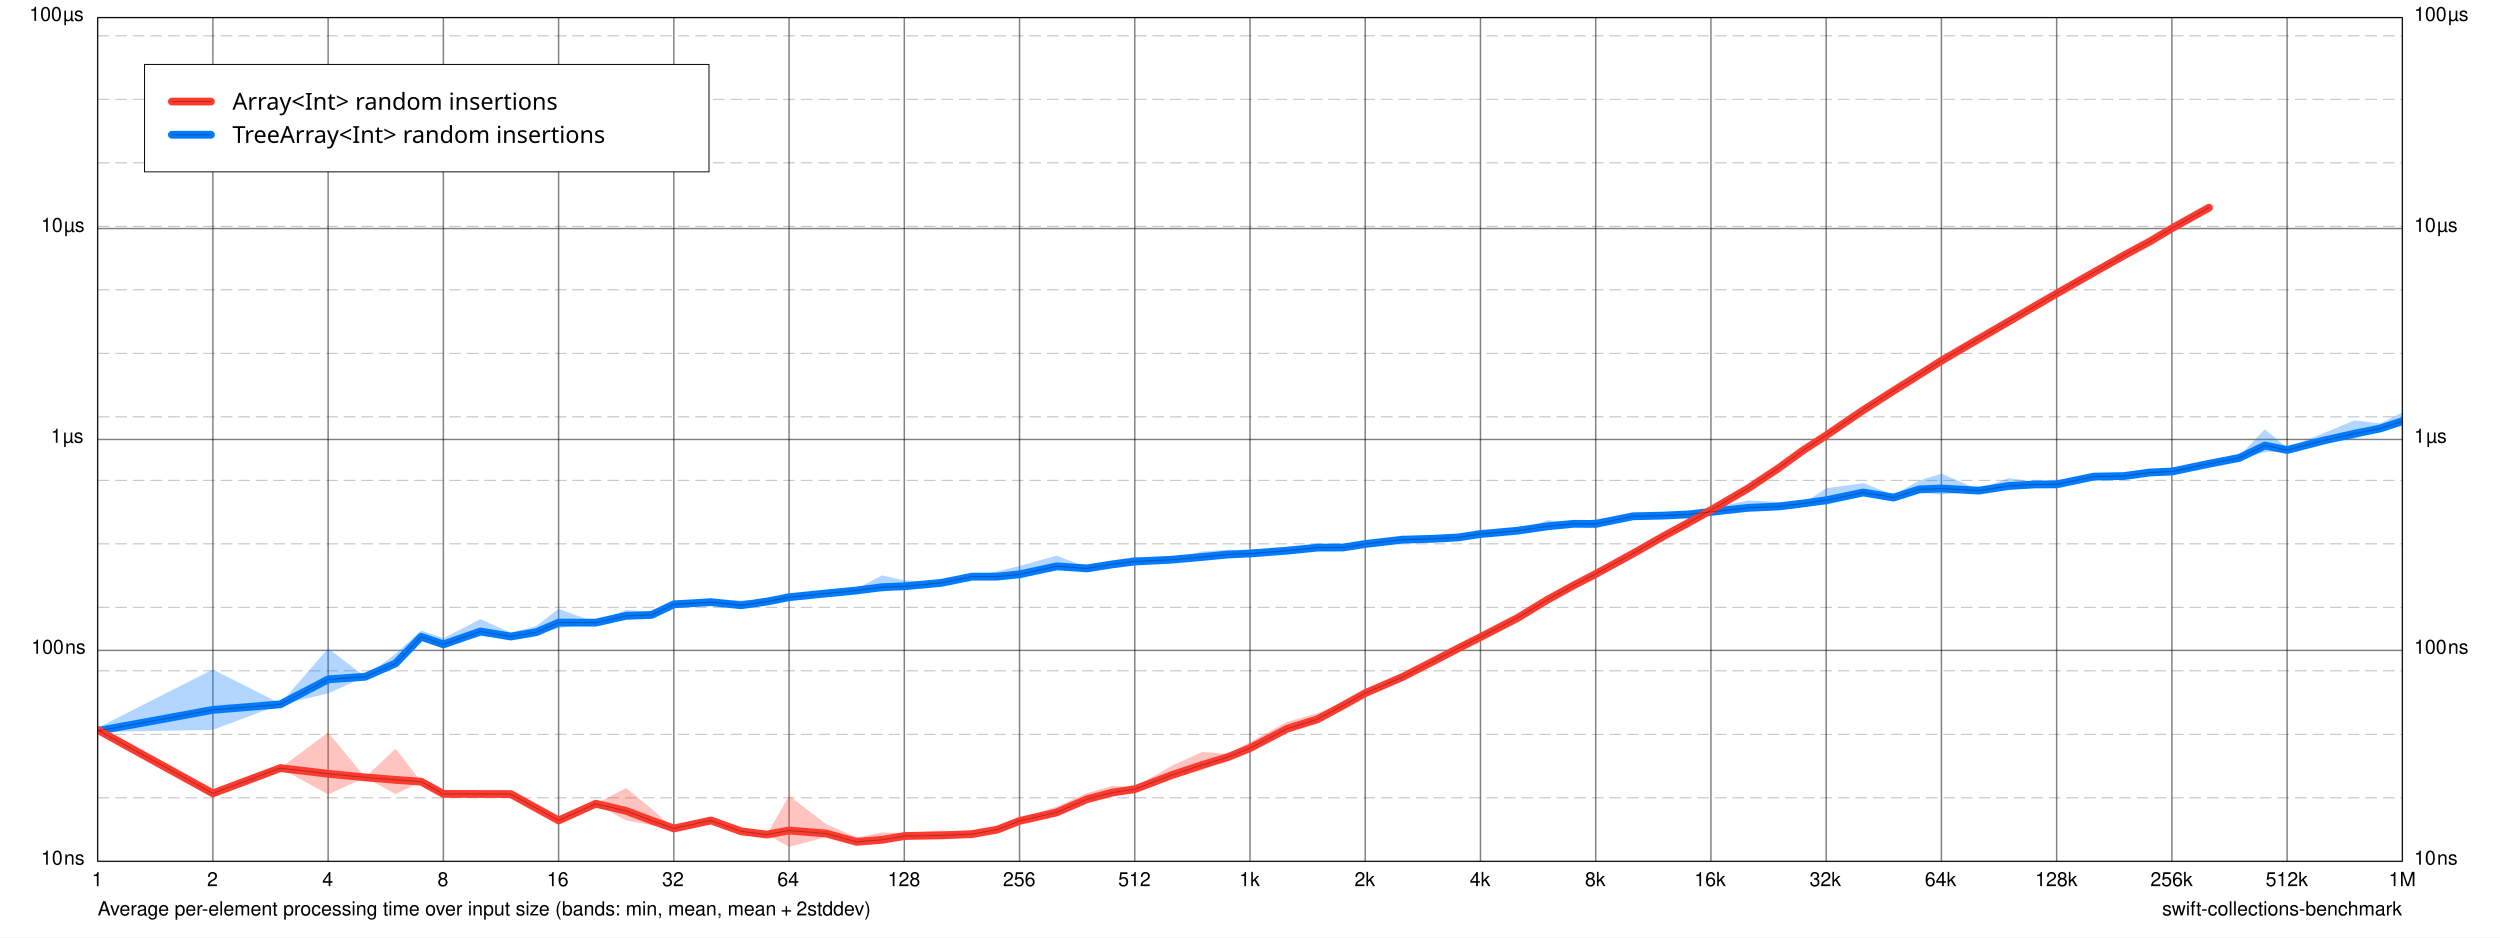
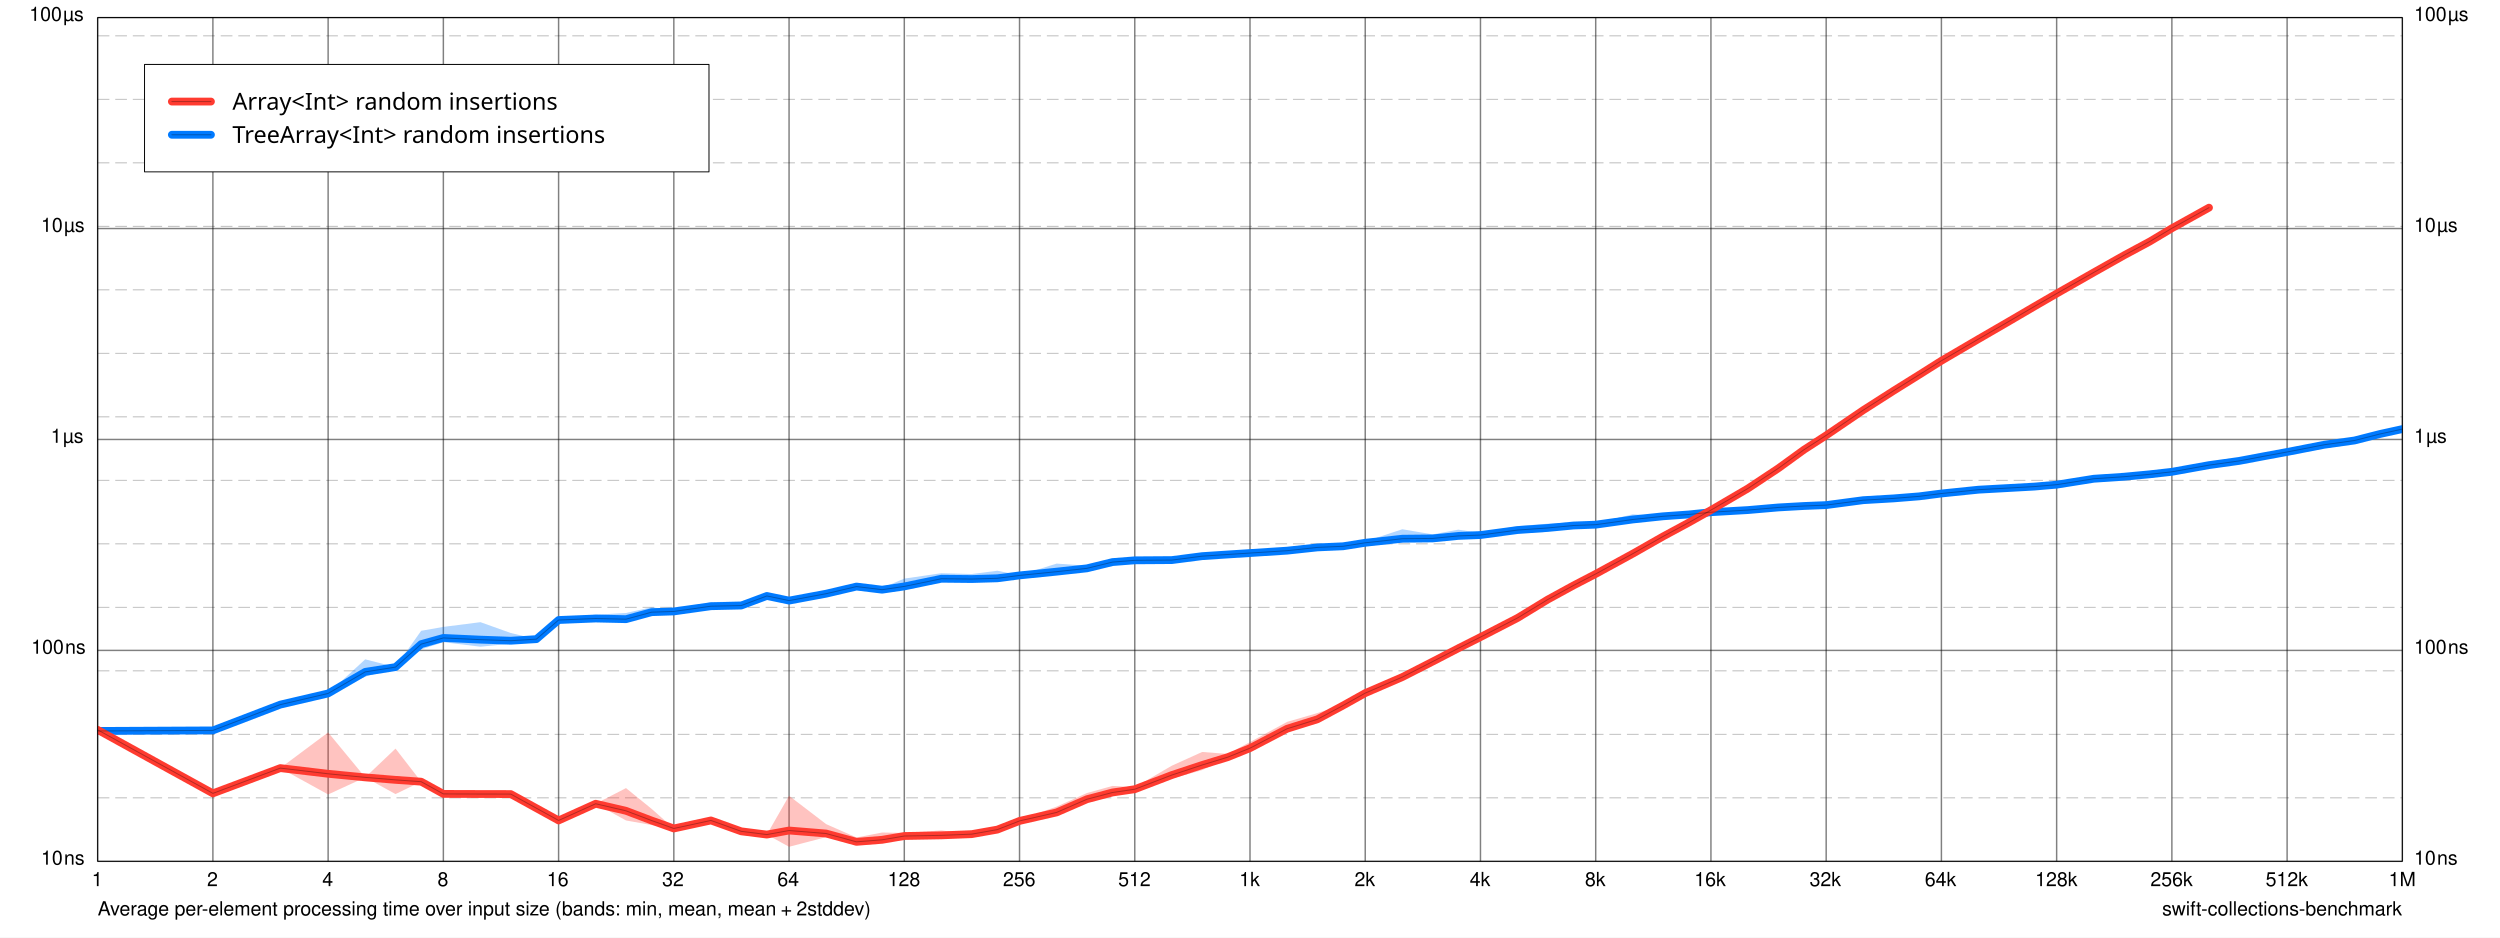
<svg xmlns="http://www.w3.org/2000/svg" xmlns:xlink="http://www.w3.org/1999/xlink" width="1280.0px" height="480.0px" viewBox="0.0 0.0 1280.0 480.0" version="1.1">
  <path d="M 0 0 L 0 480 L 1280 480 L 1280 0 z" fill="#FFFFFF" fill-opacity="1.0" stroke="none" />
  <text x="50" y="468.7" font-family="Helvetica" font-size="10" font-weight="normal" font-style="normal" fill="#000000" fill-opacity="1">Average per-element processing time over input size (bands: min, mean, mean + 2stddev)</text>
  <a xlink:href="https://github.com/apple/swift-collections-benchmark">
    <text x="1107" y="468.7" font-family="Helvetica" font-size="10" font-weight="normal" font-style="normal" fill="#000000" fill-opacity="1">swift-collections-benchmark</text>
  </a>
  <path d="M 50 9 L 50 441" fill="none" stroke-width="0.75" stroke="#000000" stroke-opacity="0.498" stroke-linecap="butt" stroke-linejoin="round" />
  <text x="47" y="453.7" font-family="Helvetica" font-size="10" font-weight="normal" font-style="normal" fill="#000000" fill-opacity="1">1</text>
  <path d="M 109 9 L 109 441" fill="none" stroke-width="0.75" stroke="#000000" stroke-opacity="0.498" stroke-linecap="butt" stroke-linejoin="round" />
  <text x="106" y="453.7" font-family="Helvetica" font-size="10" font-weight="normal" font-style="normal" fill="#000000" fill-opacity="1">2</text>
  <path d="M 168 9 L 168 441" fill="none" stroke-width="0.75" stroke="#000000" stroke-opacity="0.498" stroke-linecap="butt" stroke-linejoin="round" />
  <text x="165" y="453.7" font-family="Helvetica" font-size="10" font-weight="normal" font-style="normal" fill="#000000" fill-opacity="1">4</text>
  <path d="M 227 9 L 227 441" fill="none" stroke-width="0.75" stroke="#000000" stroke-opacity="0.498" stroke-linecap="butt" stroke-linejoin="round" />
  <text x="224" y="453.7" font-family="Helvetica" font-size="10" font-weight="normal" font-style="normal" fill="#000000" fill-opacity="1">8</text>
  <path d="M 286 9 L 286 441" fill="none" stroke-width="0.75" stroke="#000000" stroke-opacity="0.498" stroke-linecap="butt" stroke-linejoin="round" />
  <text x="280" y="453.7" font-family="Helvetica" font-size="10" font-weight="normal" font-style="normal" fill="#000000" fill-opacity="1">16</text>
  <path d="M 345 9 L 345 441" fill="none" stroke-width="0.75" stroke="#000000" stroke-opacity="0.498" stroke-linecap="butt" stroke-linejoin="round" />
  <text x="339" y="453.7" font-family="Helvetica" font-size="10" font-weight="normal" font-style="normal" fill="#000000" fill-opacity="1">32</text>
  <path d="M 404 9 L 404 441" fill="none" stroke-width="0.75" stroke="#000000" stroke-opacity="0.498" stroke-linecap="butt" stroke-linejoin="round" />
  <text x="398" y="453.7" font-family="Helvetica" font-size="10" font-weight="normal" font-style="normal" fill="#000000" fill-opacity="1">64</text>
  <path d="M 463 9 L 463 441" fill="none" stroke-width="0.75" stroke="#000000" stroke-opacity="0.498" stroke-linecap="butt" stroke-linejoin="round" />
  <text x="454.5" y="453.7" font-family="Helvetica" font-size="10" font-weight="normal" font-style="normal" fill="#000000" fill-opacity="1">128</text>
  <path d="M 522 9 L 522 441" fill="none" stroke-width="0.75" stroke="#000000" stroke-opacity="0.498" stroke-linecap="butt" stroke-linejoin="round" />
  <text x="513.5" y="453.7" font-family="Helvetica" font-size="10" font-weight="normal" font-style="normal" fill="#000000" fill-opacity="1">256</text>
  <path d="M 581 9 L 581 441" fill="none" stroke-width="0.75" stroke="#000000" stroke-opacity="0.498" stroke-linecap="butt" stroke-linejoin="round" />
  <text x="572.5" y="453.7" font-family="Helvetica" font-size="10" font-weight="normal" font-style="normal" fill="#000000" fill-opacity="1">512</text>
  <path d="M 640 9 L 640 441" fill="none" stroke-width="0.75" stroke="#000000" stroke-opacity="0.498" stroke-linecap="butt" stroke-linejoin="round" />
  <text x="634.5" y="453.7" font-family="Helvetica" font-size="10" font-weight="normal" font-style="normal" fill="#000000" fill-opacity="1">1k</text>
  <path d="M 699 9 L 699 441" fill="none" stroke-width="0.75" stroke="#000000" stroke-opacity="0.498" stroke-linecap="butt" stroke-linejoin="round" />
  <text x="693.5" y="453.7" font-family="Helvetica" font-size="10" font-weight="normal" font-style="normal" fill="#000000" fill-opacity="1">2k</text>
  <path d="M 758 9 L 758 441" fill="none" stroke-width="0.75" stroke="#000000" stroke-opacity="0.498" stroke-linecap="butt" stroke-linejoin="round" />
  <text x="752.5" y="453.7" font-family="Helvetica" font-size="10" font-weight="normal" font-style="normal" fill="#000000" fill-opacity="1">4k</text>
  <path d="M 817 9 L 817 441" fill="none" stroke-width="0.75" stroke="#000000" stroke-opacity="0.498" stroke-linecap="butt" stroke-linejoin="round" />
  <text x="811.5" y="453.7" font-family="Helvetica" font-size="10" font-weight="normal" font-style="normal" fill="#000000" fill-opacity="1">8k</text>
  <path d="M 876 9 L 876 441" fill="none" stroke-width="0.75" stroke="#000000" stroke-opacity="0.498" stroke-linecap="butt" stroke-linejoin="round" />
  <text x="867.5" y="453.7" font-family="Helvetica" font-size="10" font-weight="normal" font-style="normal" fill="#000000" fill-opacity="1">16k</text>
  <path d="M 935 9 L 935 441" fill="none" stroke-width="0.75" stroke="#000000" stroke-opacity="0.498" stroke-linecap="butt" stroke-linejoin="round" />
  <text x="926.5" y="453.7" font-family="Helvetica" font-size="10" font-weight="normal" font-style="normal" fill="#000000" fill-opacity="1">32k</text>
  <path d="M 994 9 L 994 441" fill="none" stroke-width="0.75" stroke="#000000" stroke-opacity="0.498" stroke-linecap="butt" stroke-linejoin="round" />
  <text x="985.5" y="453.7" font-family="Helvetica" font-size="10" font-weight="normal" font-style="normal" fill="#000000" fill-opacity="1">64k</text>
  <path d="M 1053 9 L 1053 441" fill="none" stroke-width="0.75" stroke="#000000" stroke-opacity="0.498" stroke-linecap="butt" stroke-linejoin="round" />
  <text x="1042" y="453.7" font-family="Helvetica" font-size="10" font-weight="normal" font-style="normal" fill="#000000" fill-opacity="1">128k</text>
  <path d="M 1112 9 L 1112 441" fill="none" stroke-width="0.75" stroke="#000000" stroke-opacity="0.498" stroke-linecap="butt" stroke-linejoin="round" />
  <text x="1101" y="453.7" font-family="Helvetica" font-size="10" font-weight="normal" font-style="normal" fill="#000000" fill-opacity="1">256k</text>
  <path d="M 1171 9 L 1171 441" fill="none" stroke-width="0.75" stroke="#000000" stroke-opacity="0.498" stroke-linecap="butt" stroke-linejoin="round" />
  <text x="1160" y="453.7" font-family="Helvetica" font-size="10" font-weight="normal" font-style="normal" fill="#000000" fill-opacity="1">512k</text>
  <path d="M 1230 9 L 1230 441" fill="none" stroke-width="0.75" stroke="#000000" stroke-opacity="0.498" stroke-linecap="butt" stroke-linejoin="round" />
  <text x="1223" y="453.7" font-family="Helvetica" font-size="10" font-weight="normal" font-style="normal" fill="#000000" fill-opacity="1">1M</text>
  <path d="M 50 441 L 1230 441" fill="none" stroke-width="0.75" stroke="#000000" stroke-opacity="0.498" stroke-linecap="butt" stroke-linejoin="round" />
  <text x="21" y="442.7" font-family="Helvetica" font-size="10" font-weight="normal" font-style="normal" fill="#000000" fill-opacity="1">10 ns</text>
  <text x="1236" y="442.7" font-family="Helvetica" font-size="10" font-weight="normal" font-style="normal" fill="#000000" fill-opacity="1">10 ns</text>
  <path d="M 50 333 L 1230 333" fill="none" stroke-width="0.75" stroke="#000000" stroke-opacity="0.498" stroke-linecap="butt" stroke-linejoin="round" />
  <text x="16" y="334.7" font-family="Helvetica" font-size="10" font-weight="normal" font-style="normal" fill="#000000" fill-opacity="1">100 ns</text>
  <text x="1236" y="334.7" font-family="Helvetica" font-size="10" font-weight="normal" font-style="normal" fill="#000000" fill-opacity="1">100 ns</text>
  <path d="M 50 225 L 1230 225" fill="none" stroke-width="0.75" stroke="#000000" stroke-opacity="0.498" stroke-linecap="butt" stroke-linejoin="round" />
  <text x="26" y="226.7" font-family="Helvetica" font-size="10" font-weight="normal" font-style="normal" fill="#000000" fill-opacity="1">1 µs</text>
  <text x="1236" y="226.7" font-family="Helvetica" font-size="10" font-weight="normal" font-style="normal" fill="#000000" fill-opacity="1">1 µs</text>
  <path d="M 50 117 L 1230 117" fill="none" stroke-width="0.75" stroke="#000000" stroke-opacity="0.498" stroke-linecap="butt" stroke-linejoin="round" />
  <text x="21" y="118.7" font-family="Helvetica" font-size="10" font-weight="normal" font-style="normal" fill="#000000" fill-opacity="1">10 µs</text>
  <text x="1236" y="118.7" font-family="Helvetica" font-size="10" font-weight="normal" font-style="normal" fill="#000000" fill-opacity="1">10 µs</text>
  <path d="M 50 9 L 1230 9" fill="none" stroke-width="0.75" stroke="#000000" stroke-opacity="0.498" stroke-linecap="butt" stroke-linejoin="round" />
  <text x="15" y="10.7" font-family="Helvetica" font-size="10" font-weight="normal" font-style="normal" fill="#000000" fill-opacity="1">100 µs</text>
  <text x="1236" y="10.7" font-family="Helvetica" font-size="10" font-weight="normal" font-style="normal" fill="#000000" fill-opacity="1">100 µs</text>
  <path d="M 50 408.49 L 1230 408.49" fill="none" stroke-width="0.5" stroke="#000000" stroke-opacity="0.259" stroke-linecap="butt" stroke-linejoin="round" stroke-dasharray="6 3" stroke-dashoffset="0" />
  <path d="M 50 375.98 L 1230 375.98" fill="none" stroke-width="0.5" stroke="#000000" stroke-opacity="0.259" stroke-linecap="butt" stroke-linejoin="round" stroke-dasharray="6 3" stroke-dashoffset="0" />
  <path d="M 50 343.47 L 1230 343.47" fill="none" stroke-width="0.5" stroke="#000000" stroke-opacity="0.259" stroke-linecap="butt" stroke-linejoin="round" stroke-dasharray="6 3" stroke-dashoffset="0" />
  <path d="M 50 310.96 L 1230 310.96" fill="none" stroke-width="0.5" stroke="#000000" stroke-opacity="0.259" stroke-linecap="butt" stroke-linejoin="round" stroke-dasharray="6 3" stroke-dashoffset="0" />
  <path d="M 50 278.44 L 1230 278.44" fill="none" stroke-width="0.5" stroke="#000000" stroke-opacity="0.259" stroke-linecap="butt" stroke-linejoin="round" stroke-dasharray="6 3" stroke-dashoffset="0" />
  <path d="M 50 245.93 L 1230 245.93" fill="none" stroke-width="0.5" stroke="#000000" stroke-opacity="0.259" stroke-linecap="butt" stroke-linejoin="round" stroke-dasharray="6 3" stroke-dashoffset="0" />
  <path d="M 50 213.42 L 1230 213.42" fill="none" stroke-width="0.5" stroke="#000000" stroke-opacity="0.259" stroke-linecap="butt" stroke-linejoin="round" stroke-dasharray="6 3" stroke-dashoffset="0" />
  <path d="M 50 180.91 L 1230 180.91" fill="none" stroke-width="0.5" stroke="#000000" stroke-opacity="0.259" stroke-linecap="butt" stroke-linejoin="round" stroke-dasharray="6 3" stroke-dashoffset="0" />
  <path d="M 50 148.4 L 1230 148.4" fill="none" stroke-width="0.5" stroke="#000000" stroke-opacity="0.259" stroke-linecap="butt" stroke-linejoin="round" stroke-dasharray="6 3" stroke-dashoffset="0" />
  <path d="M 50 115.89 L 1230 115.89" fill="none" stroke-width="0.5" stroke="#000000" stroke-opacity="0.259" stroke-linecap="butt" stroke-linejoin="round" stroke-dasharray="6 3" stroke-dashoffset="0" />
  <path d="M 50 83.376 L 1230 83.376" fill="none" stroke-width="0.5" stroke="#000000" stroke-opacity="0.259" stroke-linecap="butt" stroke-linejoin="round" stroke-dasharray="6 3" stroke-dashoffset="0" />
  <path d="M 50 50.865 L 1230 50.865" fill="none" stroke-width="0.5" stroke="#000000" stroke-opacity="0.259" stroke-linecap="butt" stroke-linejoin="round" stroke-dasharray="6 3" stroke-dashoffset="0" />
  <path d="M 50 18.354 L 1230 18.354" fill="none" stroke-width="0.5" stroke="#000000" stroke-opacity="0.259" stroke-linecap="butt" stroke-linejoin="round" stroke-dasharray="6 3" stroke-dashoffset="0" />
  <path d="M 74 33 L 74 88 L 363 88 L 363 33 z" fill="#FFFFFF" fill-opacity="1.0" stroke="none" />
  <clipPath id="clip-0">
    <path d="M 50 9 L 50 441 L 1230 441 L 1230 9 z" />
  </clipPath>
  <g clip-path="url(#clip-0)">
-     <path d="M 50 372.68L 109 342.74L 143.51 360.22L 168 331.97L 186.99 346.49L 202.51 334.71L 215.63 322.78L 227 326.78L 245.99 317.01L 261.51 323.95L 274.63 320.54L 286 311.68L 304.99 318.75L 320.51 312.23L 333.63 313.5L 345 308.38L 363.99 307.1L 379.51 307.5L 392.63 306.86L 404 305.52L 422.99 303.29L 438.51 301.45L 451.63 294.6L 463 297.17L 481.99 297.85L 497.51 294.8L 510.63 292.54L 522 289.78L 540.99 284.47L 556.51 290.52L 569.63 286.94L 581 285.13L 599.99 286.2L 615.51 282.4L 628.63 281.47L 640 283.07L 658.99 281.84L 674.51 279.51L 687.63 280.07L 699 277.8L 717.99 274.28L 733.51 275.79L 746.63 274.8L 758 272.88L 776.99 271.53L 792.51 266.32L 805.63 267.65L 817 265.79L 835.99 263.18L 851.51 263.9L 864.63 262.05L 876 260.18L 894.99 256.25L 910.51 257.05L 923.63 257.58L 935 249.97L 953.99 247.4L 969.51 253.29L 982.63 246.05L 994 242.46L 1013 250.65L 1028.5 244.79L 1041.6 246.7L 1053 247.63L 1072 242.14L 1087.5 242.57L 1100.6 241.03L 1112 240.53L 1131 236.36L 1146.5 233.43L 1159.6 219.79L 1171 229.32L 1190 221.63L 1205.5 215.21L 1218.6 216.82L 1230 211.16L 1230 217.39L 1218.6 220.35L 1205.5 224.7L 1190 226.93L 1171 230.79L 1159.6 231.48L 1146.5 234.8L 1131 237.84L 1112 241.74L 1100.6 242.24L 1087.5 244.15L 1072 244.71L 1053 248.11L 1041.6 248.52L 1028.5 250.34L 1013 251.41L 994 253.15L 982.63 252.28L 969.51 255.31L 953.99 253.94L 935 258.48L 923.63 257.74L 910.51 260.16L 894.99 261.42L 876 262.76L 864.63 263.83L 851.51 264.03L 835.99 264.75L 817 269.15L 805.63 268.38L 792.51 270.6L 776.99 271.79L 758 273.61L 746.63 275.3L 733.51 275.88L 717.99 277.07L 699 278.77L 687.63 280.41L 674.51 280.68L 658.99 281.99L 640 283.5L 628.63 284.82L 615.51 286.19L 599.99 286.68L 581 288.37L 569.63 289.67L 556.51 291.2L 540.99 292.07L 522 295.66L 510.63 296.21L 497.51 295.41L 481.99 298.63L 463 301.29L 451.63 302.96L 438.51 302.66L 422.99 304.04L 404 305.86L 392.63 308.42L 379.51 310.78L 363.99 308.74L 345 309.78L 333.63 315.31L 320.51 316.43L 304.99 318.79L 286 321.56L 274.63 324.81L 261.51 326.61L 245.99 325.76L 227 331.1L 215.63 327.21L 202.51 341.55L 186.99 346.49L 168 355.04L 143.51 360.76L 109 373.69L 50 374.82" fill="#007AFF" fill-opacity="0.302" stroke="none" />
+     <path d="M 50 372.68L 109 373.18L 143.51 360.76L 168 355.04L 186.99 337.58L 202.51 341.55L 215.63 322.97L 227 320.97L 245.99 318.55L 261.51 324.1L 274.63 327.24L 286 316.22L 304.99 314.74L 320.51 313.84L 333.63 310.91L 345 312.49L 363.99 308.28L 379.51 307.95L 392.63 304.32L 404 307.26L 422.99 303.79L 438.51 299.32L 451.63 301.03L 463 296.24L 481.99 293.48L 497.51 293.9L 510.63 292.21L 522 294.51L 540.99 288.56L 556.51 289.66L 569.63 287.48L 581 286.61L 599.99 286.65L 615.51 283.12L 628.63 282.53L 640 282.11L 658.99 281.12L 674.51 278.95L 687.63 278.66L 699 277.26L 717.99 270.97L 733.51 273.62L 746.63 271.18L 758 272.88L 776.99 269.36L 792.51 268.12L 805.63 267.45L 817 267.72L 835.99 263.34L 851.51 264.29L 864.63 262.74L 876 260.61L 894.99 260.77L 910.51 258.71L 923.63 258.2L 935 257.87L 953.99 254.9L 969.51 254.64L 982.63 253.1L 994 251.79L 1013 249.24L 1028.5 249.84L 1041.6 247.86L 1053 246.47L 1072 245.05L 1087.5 243.34L 1100.6 242.55L 1112 240.67L 1131 236.72L 1146.5 234.41L 1159.6 232.49L 1171 230.93L 1190 227.39L 1205.5 224.74L 1218.6 221.79L 1230 218.31L 1230 220.19L 1218.6 222.34L 1205.5 225.81L 1190 227.82L 1171 231.58L 1159.6 233.88L 1146.5 236.55L 1131 238.67L 1112 241.89L 1100.6 242.96L 1087.5 244.35L 1072 245.15L 1053 248.76L 1041.6 249.59L 1028.5 249.87L 1013 251.26L 994 252.99L 982.63 254.5L 969.51 255.38L 953.99 256.52L 935 258.88L 923.63 259.39L 910.51 260.2L 894.99 261.29L 876 262.85L 864.63 263.64L 851.51 264.36L 835.99 266.93L 817 268.96L 805.63 269.64L 792.51 271.1L 776.99 272.11L 758 274.33L 746.63 275.58L 733.51 276.41L 717.99 277.68L 699 278.12L 687.63 280.08L 674.51 280.74L 658.99 282.23L 640 283.53L 628.63 284.37L 615.51 285.34L 599.99 286.8L 581 286.99L 569.63 287.89L 556.51 291.47L 540.99 294.24L 522 294.64L 510.63 297.54L 497.51 297.42L 481.99 297.36L 463 301.76L 451.63 302.23L 438.51 300.67L 422.99 304.04L 404 307.6L 392.63 305.42L 379.51 310.78L 363.99 311.14L 345 313.25L 333.63 314.35L 320.51 318.19L 304.99 317.37L 286 317.89L 274.63 327.24L 261.51 329.54L 245.99 331.12L 227 328.8L 215.63 332.47L 202.51 341.55L 186.99 346.49L 168 355.04L 143.51 360.76L 109 374.25L 50 374.82" fill="#007AFF" fill-opacity="0.302" stroke="none" />
    <path d="M 50 373.69L 109 406.2L 143.51 393.27L 168 374.99L 186.99 398.02L 202.51 383.28L 215.63 400.22L 227 406.48L 245.99 406.22L 261.51 406.57L 274.63 413.8L 286 420.07L 304.99 411.52L 320.51 403.5L 333.63 414.14L 345 424.18L 363.99 420.07L 379.51 425.64L 392.63 427.3L 404 407.44L 422.99 421.95L 438.51 428.79L 451.63 426.25L 463 426.45L 481.99 425.18L 497.51 427.05L 510.63 423.03L 522 419.62L 540.99 413.01L 556.51 406.03L 569.63 402.38L 581 403.1L 599.99 392.02L 615.51 385.01L 628.63 386.01L 640 379.93L 658.99 369.6L 674.51 365.09L 687.63 360.63L 699 354.12L 717.99 345.65L 733.51 338.63L 746.63 329.78L 758 325.8L 776.99 315.33L 792.51 306.41L 805.63 299.48L 817 293.81L 835.99 282.37L 851.51 273.9L 864.63 267.2L 876 260.48L 894.99 249.64L 910.51 239.45L 923.63 229.77L 935 222.79L 953.99 209.87L 969.51 199.58L 982.63 191.35L 994 184.37L 1013 173.45L 1028.5 164.35L 1041.6 156.57L 1053 149.95L 1072 139.25L 1087.5 130.13L 1100.6 123.55L 1112 115.63L 1131 106.33L 1131 106.33L 1112 117.32L 1100.6 123.75L 1087.5 130.95L 1072 139.56L 1053 150.44L 1041.6 157.04L 1028.5 164.67L 1013 173.62L 994 184.82L 982.63 192.07L 969.51 200.25L 953.99 210.03L 935 222.95L 923.63 230.44L 910.51 239.89L 894.99 250.2L 876 261.41L 864.63 267.69L 851.51 274.92L 835.99 283.88L 817 293.87L 805.63 299.85L 792.51 307.11L 776.99 316.77L 758 326.33L 746.63 332.71L 733.51 338.76L 717.99 347.03L 699 355.14L 687.63 361.43L 674.51 369.44L 658.99 374.43L 640 384.2L 628.63 388.26L 615.51 394.29L 599.99 398.64L 581 404.43L 569.63 406.99L 556.51 410.39L 540.99 417.04L 522 420.56L 510.63 425.38L 497.51 427.09L 481.99 428.63L 463 428.61L 451.63 431.38L 438.51 431.84L 422.99 428.6L 404 433.56L 392.63 427.3L 379.51 425.64L 363.99 420.07L 345 424.18L 333.63 422.43L 320.51 420.07L 304.99 411.52L 286 420.07L 274.63 413.8L 261.51 406.57L 245.99 406.65L 227 406.48L 215.63 400.22L 202.51 406.57L 186.99 398.02L 168 406.76L 143.51 393.27L 109 406.2L 50 373.69" fill="#FF3B30" fill-opacity="0.302" stroke="none" />
-     <path d="M 50 374.25L 109 363.45L 143.51 360.62L 168 347.84L 186.99 346.49L 202.51 339.67L 215.63 326.01L 227 329.94L 245.99 323.31L 261.51 325.9L 274.63 323.66L 286 318.77L 304.99 318.78L 320.51 315.3L 333.63 314.83L 345 309.41L 363.99 308.31L 379.51 309.9L 392.63 308.01L 404 305.77L 422.99 303.84L 438.51 302.34L 451.63 300.63L 463 300.18L 481.99 298.43L 497.51 295.25L 510.63 295.22L 522 294.05L 540.99 289.96L 556.51 291.02L 569.63 288.94L 581 287.5L 599.99 286.55L 615.51 285.17L 628.63 283.92L 640 283.38L 658.99 281.95L 674.51 280.37L 687.63 280.32L 699 278.52L 717.99 276.32L 733.51 275.86L 746.63 275.17L 758 273.42L 776.99 271.72L 792.51 269.44L 805.63 268.19L 817 268.25L 835.99 264.34L 851.51 263.99L 864.63 263.36L 876 262.07L 894.99 260.01L 910.51 259.32L 923.63 257.7L 935 256.11L 953.99 252.15L 969.51 254.77L 982.63 250.57L 994 250.11L 1013 251.21L 1028.5 248.82L 1041.6 248.04L 1053 247.99L 1072 244.03L 1087.5 243.74L 1100.6 241.93L 1112 241.42L 1131 237.45L 1146.5 234.44L 1159.6 228.13L 1171 230.4L 1190 225.49L 1205.5 222.03L 1218.6 219.4L 1230 215.68" fill="none" stroke-width="4" stroke="#007AFF" stroke-opacity="1" stroke-linecap="round" stroke-linejoin="round" />
+     <path d="M 50 374.25L 109 373.97L 143.51 360.76L 168 355.04L 186.99 344L 202.51 341.55L 215.63 329.8L 227 326.62L 245.99 327.5L 261.51 328.05L 274.63 327.24L 286 317.45L 304.99 316.67L 320.51 317.02L 333.63 313.43L 345 313.05L 363.99 310.38L 379.51 310.03L 392.63 305.13L 404 307.51L 422.99 303.97L 438.51 300.32L 451.63 301.92L 463 300.25L 481.99 296.31L 497.51 296.47L 510.63 296.09L 522 294.61L 540.99 292.69L 556.51 290.99L 569.63 287.78L 581 286.89L 599.99 286.76L 615.51 284.75L 628.63 283.89L 640 283.16L 658.99 281.94L 674.51 280.27L 687.63 279.7L 699 277.9L 717.99 275.83L 733.51 275.67L 746.63 274.39L 758 273.94L 776.99 271.38L 792.51 270.31L 805.63 269.06L 817 268.63L 835.99 265.97L 851.51 264.34L 864.63 263.41L 876 262.25L 894.99 261.15L 910.51 259.81L 923.63 259.07L 935 258.61L 953.99 256.09L 969.51 255.18L 982.63 254.13L 994 252.67L 1013 250.72L 1028.5 249.86L 1041.6 249.13L 1053 248.15L 1072 245.12L 1087.5 244.08L 1100.6 242.85L 1112 241.57L 1131 238.15L 1146.5 235.98L 1159.6 233.51L 1171 231.41L 1190 227.71L 1205.5 225.53L 1218.6 222.19L 1230 219.69" fill="none" stroke-width="4" stroke="#007AFF" stroke-opacity="1" stroke-linecap="round" stroke-linejoin="round" />
    <path d="M 50 373.69L 109 406.2L 143.51 393.27L 168 396.18L 186.99 398.02L 202.51 399.29L 215.63 400.22L 227 406.48L 245.99 406.54L 261.51 406.57L 274.63 413.8L 286 420.07L 304.99 411.52L 320.51 415.14L 333.63 420.12L 345 424.18L 363.99 420.07L 379.51 425.64L 392.63 427.3L 404 425.22L 422.99 426.77L 438.51 431.02L 451.63 429.98L 463 428.04L 481.99 427.7L 497.51 427.08L 510.63 424.76L 522 420.31L 540.99 415.96L 556.51 409.21L 569.63 405.74L 581 404.08L 599.99 396.82L 615.51 391.68L 628.63 387.66L 640 383.05L 658.99 373.12L 674.51 368.27L 687.63 361.22L 699 354.87L 717.99 346.66L 733.51 338.73L 746.63 331.93L 758 326.19L 776.99 316.39L 792.51 306.93L 805.63 299.75L 817 293.85L 835.99 283.48L 851.51 274.65L 864.63 267.56L 876 261.17L 894.99 250.06L 910.51 239.77L 923.63 230.26L 935 222.91L 953.99 209.99L 969.51 200.07L 982.63 191.88L 994 184.7L 1013 173.58L 1028.5 164.59L 1041.6 156.92L 1053 150.31L 1072 139.48L 1087.5 130.74L 1100.6 123.7L 1112 116.88L 1131 106.33" fill="none" stroke-width="4" stroke="#FF3B30" stroke-opacity="1" stroke-linecap="round" stroke-linejoin="round" />
-     <path d="M 50 374.25L 109 363.45L 143.51 360.62L 168 347.84L 186.99 346.49L 202.51 339.67L 215.63 326.01L 227 329.94L 245.99 323.31L 261.51 325.9L 274.63 323.66L 286 318.77L 304.99 318.78L 320.51 315.3L 333.63 314.83L 345 309.41L 363.99 308.31L 379.51 309.9L 392.63 308.01L 404 305.77L 422.99 303.84L 438.51 302.34L 451.63 300.63L 463 300.18L 481.99 298.43L 497.51 295.25L 510.63 295.22L 522 294.05L 540.99 289.96L 556.51 291.02L 569.63 288.94L 581 287.5L 599.99 286.55L 615.51 285.17L 628.63 283.92L 640 283.38L 658.99 281.95L 674.51 280.37L 687.63 280.32L 699 278.52L 717.99 276.32L 733.51 275.86L 746.63 275.17L 758 273.42L 776.99 271.72L 792.51 269.44L 805.63 268.19L 817 268.25L 835.99 264.34L 851.51 263.99L 864.63 263.36L 876 262.07L 894.99 260.01L 910.51 259.32L 923.63 257.7L 935 256.11L 953.99 252.15L 969.51 254.77L 982.63 250.57L 994 250.11L 1013 251.21L 1028.5 248.82L 1041.6 248.04L 1053 247.99L 1072 244.03L 1087.5 243.74L 1100.6 241.93L 1112 241.42L 1131 237.45L 1146.5 234.44L 1159.6 228.13L 1171 230.4L 1190 225.49L 1205.5 222.03L 1218.6 219.4L 1230 215.68" fill="none" stroke-width="0.5" stroke="#000000" stroke-opacity="0.302" stroke-linecap="round" stroke-linejoin="round" />
+     <path d="M 50 374.25L 109 373.97L 143.51 360.76L 168 355.04L 186.99 344L 202.51 341.55L 215.63 329.8L 227 326.62L 245.99 327.5L 261.51 328.05L 274.63 327.24L 286 317.45L 304.99 316.67L 320.51 317.02L 333.63 313.43L 345 313.05L 363.99 310.38L 379.51 310.03L 392.63 305.13L 404 307.51L 422.99 303.97L 438.51 300.32L 451.63 301.92L 463 300.25L 481.99 296.31L 497.51 296.47L 510.63 296.09L 522 294.61L 540.99 292.69L 556.51 290.99L 569.63 287.78L 581 286.89L 599.99 286.76L 615.51 284.75L 628.63 283.89L 640 283.16L 658.99 281.94L 674.51 280.27L 687.63 279.7L 699 277.9L 717.99 275.83L 733.51 275.67L 746.63 274.39L 758 273.94L 776.99 271.38L 792.51 270.31L 805.63 269.06L 817 268.63L 835.99 265.97L 851.51 264.34L 864.63 263.41L 876 262.25L 894.99 261.15L 910.51 259.81L 923.63 259.07L 935 258.61L 953.99 256.09L 969.51 255.18L 982.63 254.13L 994 252.67L 1013 250.72L 1028.5 249.86L 1041.6 249.13L 1053 248.15L 1072 245.12L 1087.5 244.08L 1100.6 242.85L 1112 241.57L 1131 238.15L 1146.5 235.98L 1159.6 233.51L 1171 231.41L 1190 227.71L 1205.5 225.53L 1218.6 222.19L 1230 219.69" fill="none" stroke-width="0.5" stroke="#000000" stroke-opacity="0.302" stroke-linecap="round" stroke-linejoin="round" />
    <path d="M 50 373.69L 109 406.2L 143.51 393.27L 168 396.18L 186.99 398.02L 202.51 399.29L 215.63 400.22L 227 406.48L 245.99 406.54L 261.51 406.57L 274.63 413.8L 286 420.07L 304.99 411.52L 320.51 415.14L 333.63 420.12L 345 424.18L 363.99 420.07L 379.51 425.64L 392.63 427.3L 404 425.22L 422.99 426.77L 438.51 431.02L 451.63 429.98L 463 428.04L 481.99 427.7L 497.51 427.08L 510.63 424.76L 522 420.31L 540.99 415.96L 556.51 409.21L 569.63 405.74L 581 404.08L 599.99 396.82L 615.51 391.68L 628.63 387.66L 640 383.05L 658.99 373.12L 674.51 368.27L 687.63 361.22L 699 354.87L 717.99 346.66L 733.51 338.73L 746.63 331.93L 758 326.19L 776.99 316.39L 792.51 306.93L 805.63 299.75L 817 293.85L 835.99 283.48L 851.51 274.65L 864.63 267.56L 876 261.17L 894.99 250.06L 910.51 239.77L 923.63 230.26L 935 222.91L 953.99 209.99L 969.51 200.07L 982.63 191.88L 994 184.7L 1013 173.58L 1028.5 164.59L 1041.6 156.92L 1053 150.31L 1072 139.48L 1087.5 130.74L 1100.6 123.7L 1112 116.88L 1131 106.33" fill="none" stroke-width="0.5" stroke="#000000" stroke-opacity="0.302" stroke-linecap="round" stroke-linejoin="round" />
  </g>
  <path d="M 74 33 L 74 88 L 363 88 L 363 33 z" fill="#FFFFFF" fill-opacity="0.702" stroke-width="0.5" stroke="#000000" stroke-opacity="1" stroke-linecap="round" stroke-linejoin="round" />
  <path d="M 88 52 L 108 52" fill="none" stroke-width="4" stroke="#FF3B30" stroke-opacity="1" stroke-linecap="round" stroke-linejoin="round" />
  <path d="M 88 52 L 108 52" fill="none" stroke-width="0.5" stroke="#000000" stroke-opacity="0.302" stroke-linecap="round" stroke-linejoin="round" />
  <text x="119" y="56.17" font-family="Menlo" font-size="12" font-weight="normal" font-style="normal" fill="#000000" fill-opacity="1">Array&lt;Int&gt; random insertions</text>
  <path d="M 88 69 L 108 69" fill="none" stroke-width="4" stroke="#007AFF" stroke-opacity="1" stroke-linecap="round" stroke-linejoin="round" />
  <path d="M 88 69 L 108 69" fill="none" stroke-width="0.5" stroke="#000000" stroke-opacity="0.302" stroke-linecap="round" stroke-linejoin="round" />
  <text x="119" y="73.17" font-family="Menlo" font-size="12" font-weight="normal" font-style="normal" fill="#000000" fill-opacity="1">TreeArray&lt;Int&gt; random insertions</text>
  <path d="M 50 9 L 50 441 L 1230 441 L 1230 9 z" fill="none" stroke-width="0.5" stroke="#000000" stroke-opacity="1" stroke-linecap="round" stroke-linejoin="round" />
</svg>
